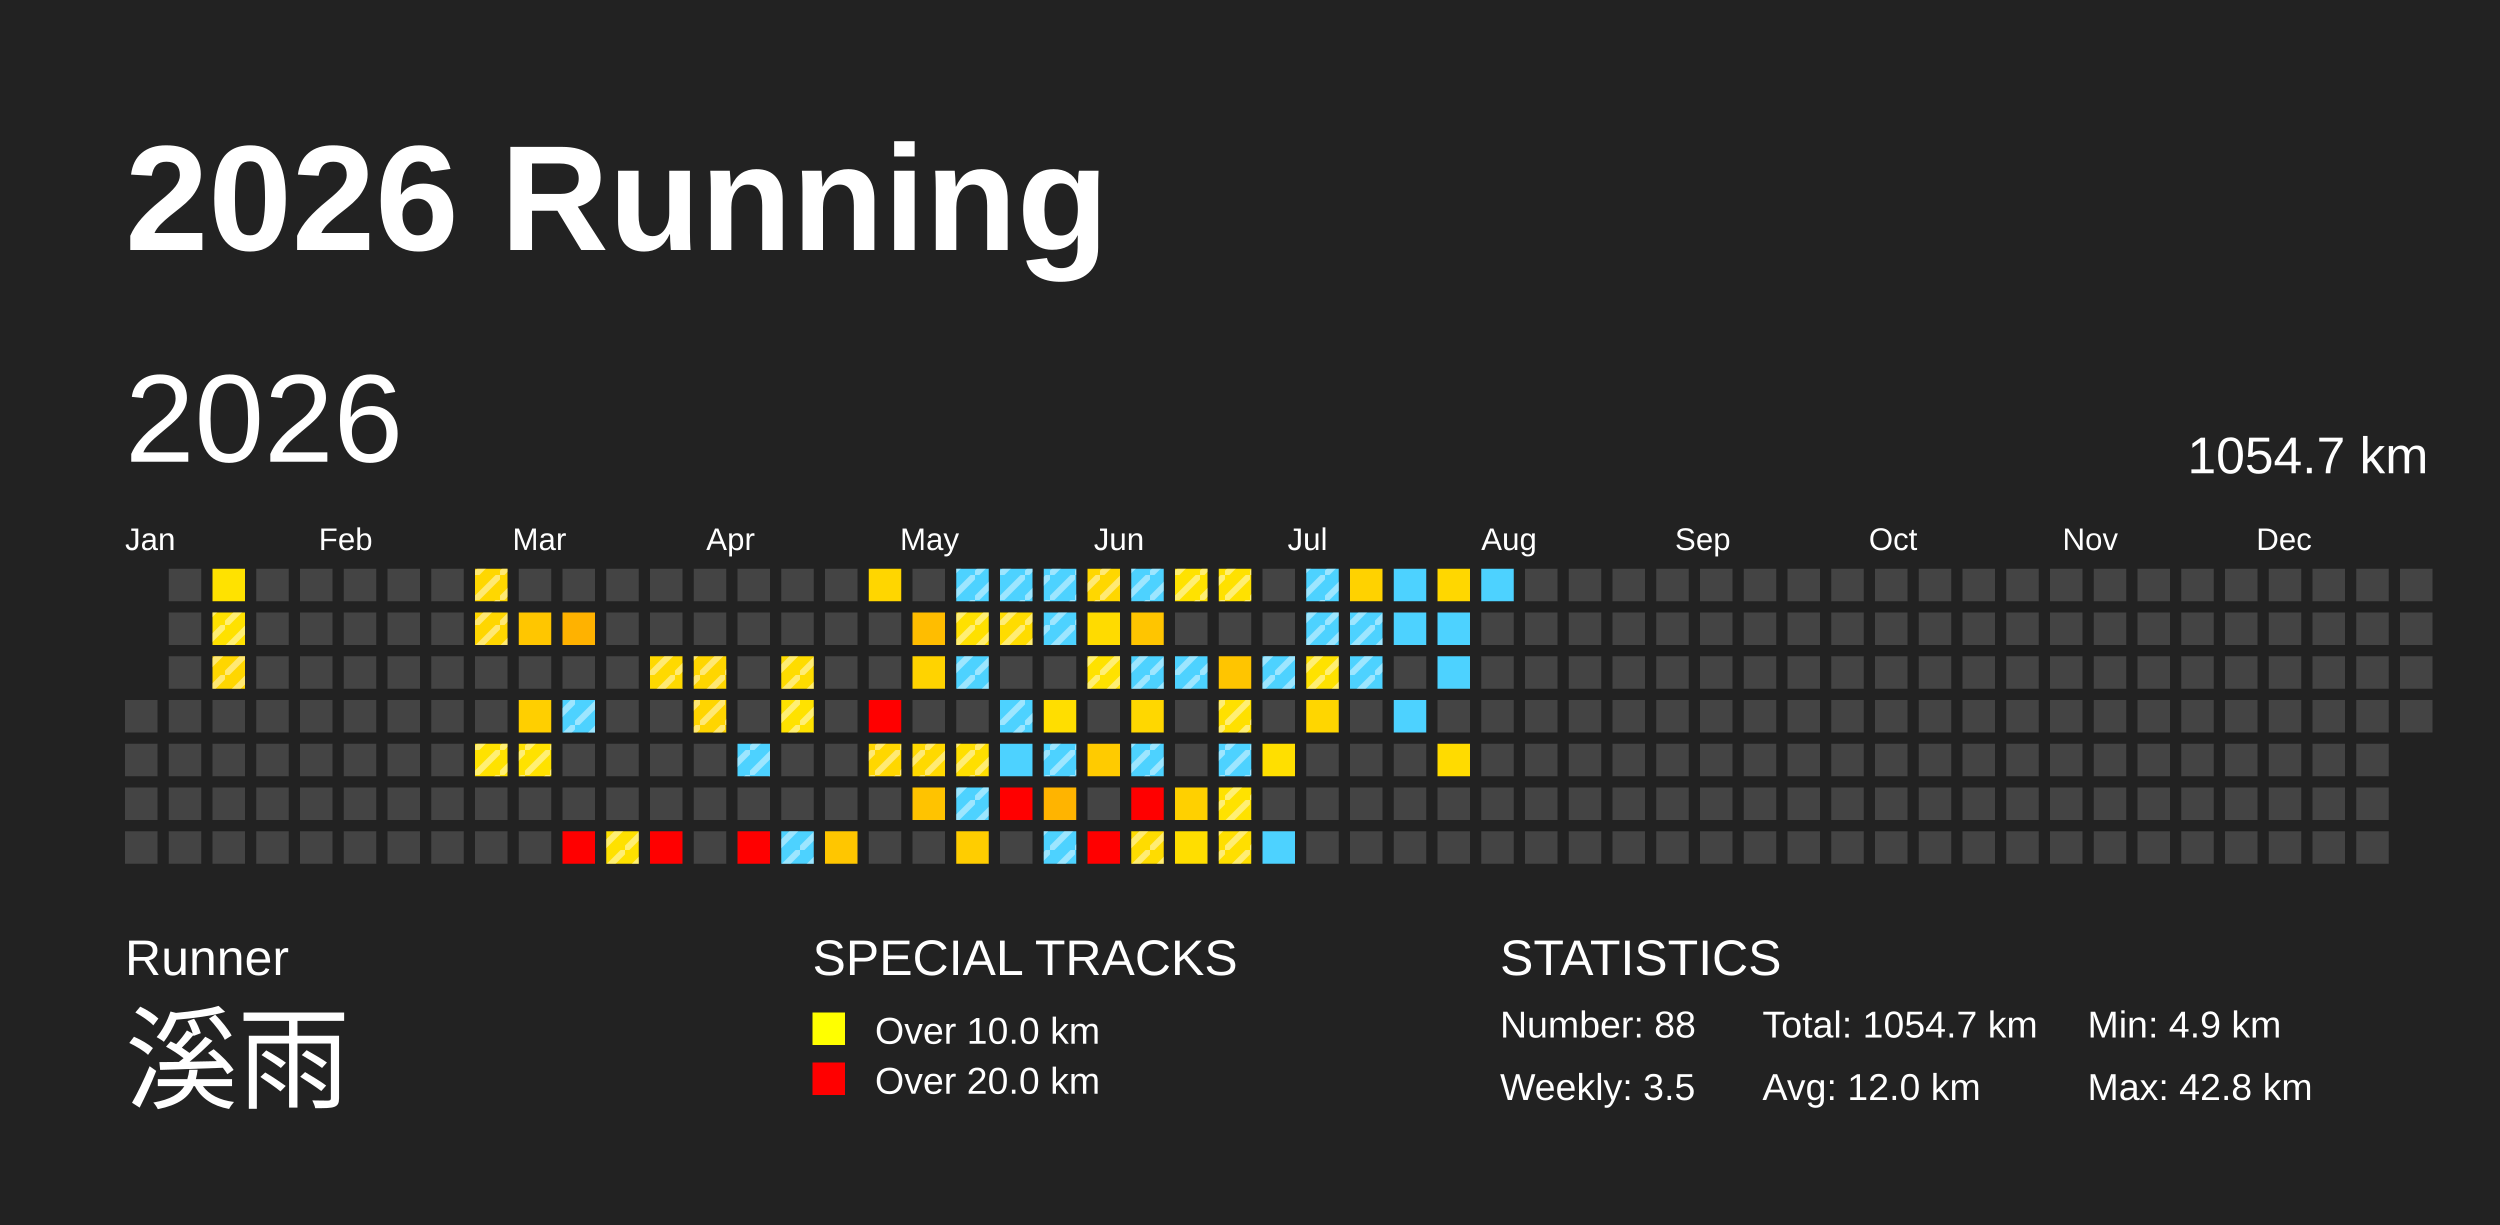
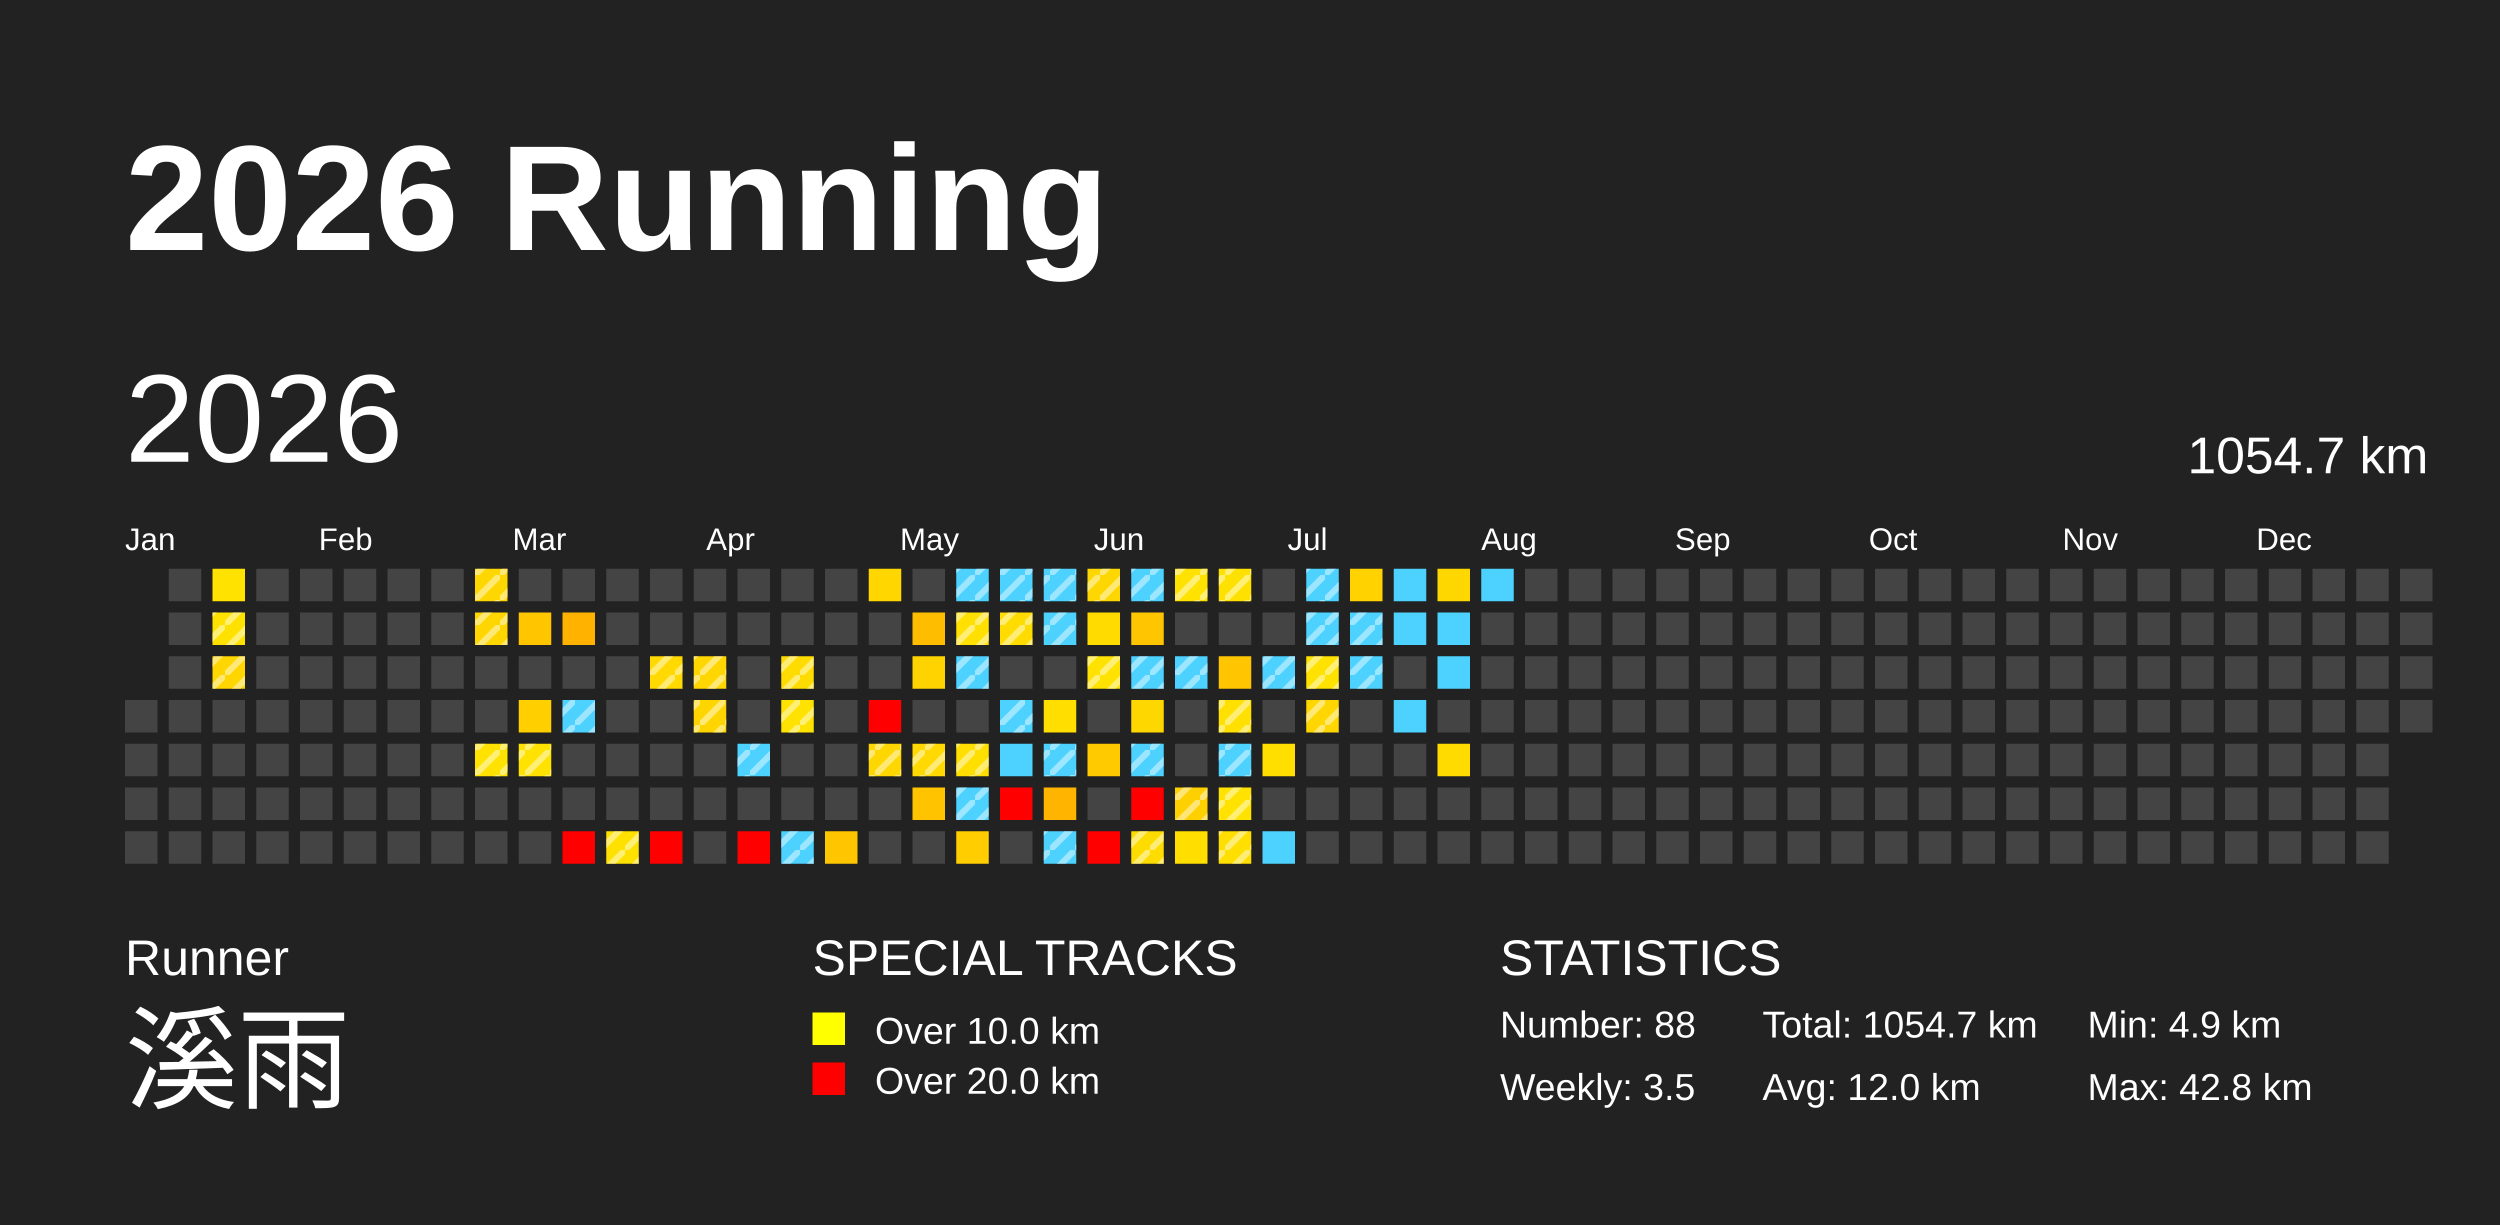
<svg xmlns="http://www.w3.org/2000/svg" baseProfile="full" height="98mm" version="1.1" viewBox="0,0,200,98" width="200mm">
  <defs>
    <pattern height="2" id="indoor-stripe" patternUnits="userSpaceOnUse" width="2">
      <line stroke="white" stroke-opacity="0.45" stroke-width="0.5" x1="0" x2="2" y1="2" y2="0" />
    </pattern>
  </defs>
  <rect fill="#222222" height="98" width="200" x="0" y="0" />
  <text fill="#FFFFFF" style="font-size:12px; font-family:Arial; font-weight:bold;" x="10" y="20">2026 Running</text>
  <text fill="#FFFFFF" style="font-size:4px; font-family:Arial" x="10" y="78">Runner</text>
  <text fill="#FFFFFF" style="font-size:9px; font-family:Arial" x="10" y="88">溪雨</text>
  <text fill="#FFFFFF" style="font-size:4px; font-family:Arial" x="65" y="78">SPECIAL TRACKS</text>
  <rect fill="yellow" height="2.6" width="2.6" x="65" y="81" />
  <text fill="#FFFFFF" style="font-size:3px; font-family:Arial" x="70" y="83.5">Over 10.0 km</text>
  <rect fill="red" height="2.6" width="2.6" x="65" y="85" />
  <text fill="#FFFFFF" style="font-size:3px; font-family:Arial" x="70" y="87.5">Over 20.0 km</text>
  <text fill="#FFFFFF" style="font-size:4px; font-family:Arial" x="120" y="78">STATISTICS</text>
  <text fill="#FFFFFF" style="font-size:3px; font-family:Arial" x="120" y="83">Number: 88</text>
  <text fill="#FFFFFF" style="font-size:3px; font-family:Arial" x="120" y="88">Weekly: 3.5</text>
  <text fill="#FFFFFF" style="font-size:3px; font-family:Arial" x="141" y="83">Total: 1054.7 km</text>
  <text fill="#FFFFFF" style="font-size:3px; font-family:Arial" x="141" y="88">Avg: 12.0 km</text>
  <text fill="#FFFFFF" style="font-size:3px; font-family:Arial" x="167" y="83">Min: 4.9 km</text>
  <text fill="#FFFFFF" style="font-size:3px; font-family:Arial" x="167" y="88">Max: 42.8 km</text>
  <text dominant-baseline="hanging" fill="#FFFFFF" style="font-size:10.0px; font-family:Arial;" x="10" y="30">2026</text>
  <text dominant-baseline="hanging" fill="#FFFFFF" style="font-size:4.125px; font-family:Arial;" x="175" y="35">1054.7 km</text>
  <text fill="#FFFFFF" style="font-size:2.5px; font-family:Arial" x="10.0" y="44">Jan</text>
  <text fill="#FFFFFF" style="font-size:2.5px; font-family:Arial" x="25.5" y="44">Feb</text>
  <text fill="#FFFFFF" style="font-size:2.5px; font-family:Arial" x="41.0" y="44">Mar</text>
  <text fill="#FFFFFF" style="font-size:2.5px; font-family:Arial" x="56.5" y="44">Apr</text>
  <text fill="#FFFFFF" style="font-size:2.5px; font-family:Arial" x="72.0" y="44">May</text>
  <text fill="#FFFFFF" style="font-size:2.5px; font-family:Arial" x="87.5" y="44">Jun</text>
  <text fill="#FFFFFF" style="font-size:2.5px; font-family:Arial" x="103.0" y="44">Jul</text>
  <text fill="#FFFFFF" style="font-size:2.5px; font-family:Arial" x="118.5" y="44">Aug</text>
  <text fill="#FFFFFF" style="font-size:2.5px; font-family:Arial" x="134.0" y="44">Sep</text>
  <text fill="#FFFFFF" style="font-size:2.5px; font-family:Arial" x="149.5" y="44">Oct</text>
  <text fill="#FFFFFF" style="font-size:2.5px; font-family:Arial" x="165.0" y="44">Nov</text>
  <text fill="#FFFFFF" style="font-size:2.5px; font-family:Arial" x="180.5" y="44">Dec</text>
  <rect fill="#444444" height="2.6" width="2.6" x="10.0" y="56.0" />
  <rect fill="#444444" height="2.6" width="2.6" x="10.0" y="59.5" />
  <rect fill="#444444" height="2.6" width="2.6" x="10.0" y="63.0" />
  <rect fill="#444444" height="2.6" width="2.6" x="10.0" y="66.5" />
  <rect fill="#444444" height="2.6" width="2.6" x="13.5" y="45.5" />
  <rect fill="#444444" height="2.6" width="2.6" x="13.5" y="49.0" />
  <rect fill="#444444" height="2.6" width="2.6" x="13.5" y="52.5" />
  <rect fill="#444444" height="2.6" width="2.6" x="13.5" y="56.0" />
  <rect fill="#444444" height="2.6" width="2.6" x="13.5" y="59.5" />
  <rect fill="#444444" height="2.6" width="2.6" x="13.5" y="63.0" />
  <rect fill="#444444" height="2.6" width="2.6" x="13.5" y="66.5" />
  <rect fill="#ffe200" height="2.6" width="2.6" x="17.0" y="45.5" />
  <rect fill="#ffe100" height="2.6" width="2.6" x="17.0" y="49.0" />
  <rect fill="url(#indoor-stripe)" height="2.6" style="pointer-events: none;" width="2.6" x="17.0" y="49.0" />
  <rect fill="#ffd600" height="2.6" width="2.6" x="17.0" y="52.5" />
  <rect fill="url(#indoor-stripe)" height="2.6" style="pointer-events: none;" width="2.6" x="17.0" y="52.5" />
  <rect fill="#444444" height="2.6" width="2.6" x="17.0" y="56.0" />
  <rect fill="#444444" height="2.6" width="2.6" x="17.0" y="59.5" />
  <rect fill="#444444" height="2.6" width="2.6" x="17.0" y="63.0" />
  <rect fill="#444444" height="2.6" width="2.6" x="17.0" y="66.5" />
  <rect fill="#444444" height="2.6" width="2.6" x="20.5" y="45.5" />
  <rect fill="#444444" height="2.6" width="2.6" x="20.5" y="49.0" />
  <rect fill="#444444" height="2.6" width="2.6" x="20.5" y="52.5" />
  <rect fill="#444444" height="2.6" width="2.6" x="20.5" y="56.0" />
  <rect fill="#444444" height="2.6" width="2.6" x="20.5" y="59.5" />
  <rect fill="#444444" height="2.6" width="2.6" x="20.5" y="63.0" />
  <rect fill="#444444" height="2.6" width="2.6" x="20.5" y="66.5" />
  <rect fill="#444444" height="2.6" width="2.6" x="24.0" y="45.5" />
  <rect fill="#444444" height="2.6" width="2.6" x="24.0" y="49.0" />
  <rect fill="#444444" height="2.6" width="2.6" x="24.0" y="52.5" />
  <rect fill="#444444" height="2.6" width="2.6" x="24.0" y="56.0" />
  <rect fill="#444444" height="2.6" width="2.6" x="24.0" y="59.5" />
  <rect fill="#444444" height="2.6" width="2.6" x="24.0" y="63.0" />
  <rect fill="#444444" height="2.6" width="2.6" x="24.0" y="66.5" />
  <rect fill="#444444" height="2.6" width="2.6" x="27.5" y="45.5" />
  <rect fill="#444444" height="2.6" width="2.6" x="27.5" y="49.0" />
  <rect fill="#444444" height="2.6" width="2.6" x="27.5" y="52.5" />
  <rect fill="#444444" height="2.6" width="2.6" x="27.5" y="56.0" />
  <rect fill="#444444" height="2.6" width="2.6" x="27.5" y="59.5" />
  <rect fill="#444444" height="2.6" width="2.6" x="27.5" y="63.0" />
  <rect fill="#444444" height="2.6" width="2.6" x="27.5" y="66.5" />
  <rect fill="#444444" height="2.6" width="2.6" x="31.0" y="45.5" />
  <rect fill="#444444" height="2.6" width="2.6" x="31.0" y="49.0" />
  <rect fill="#444444" height="2.6" width="2.6" x="31.0" y="52.5" />
  <rect fill="#444444" height="2.6" width="2.6" x="31.0" y="56.0" />
  <rect fill="#444444" height="2.6" width="2.6" x="31.0" y="59.5" />
  <rect fill="#444444" height="2.6" width="2.6" x="31.0" y="63.0" />
  <rect fill="#444444" height="2.6" width="2.6" x="31.0" y="66.5" />
  <rect fill="#444444" height="2.6" width="2.6" x="34.5" y="45.5" />
  <rect fill="#444444" height="2.6" width="2.6" x="34.5" y="49.0" />
  <rect fill="#444444" height="2.6" width="2.6" x="34.5" y="52.5" />
  <rect fill="#444444" height="2.6" width="2.6" x="34.5" y="56.0" />
  <rect fill="#444444" height="2.6" width="2.6" x="34.5" y="59.5" />
  <rect fill="#444444" height="2.6" width="2.6" x="34.5" y="63.0" />
  <rect fill="#444444" height="2.6" width="2.6" x="34.5" y="66.5" />
  <rect fill="#ffd700" height="2.6" width="2.6" x="38.0" y="45.5" />
  <rect fill="url(#indoor-stripe)" height="2.6" style="pointer-events: none;" width="2.6" x="38.0" y="45.5" />
  <rect fill="#ffd600" height="2.6" width="2.6" x="38.0" y="49.0" />
  <rect fill="url(#indoor-stripe)" height="2.6" style="pointer-events: none;" width="2.6" x="38.0" y="49.0" />
  <rect fill="#444444" height="2.6" width="2.6" x="38.0" y="52.5" />
  <rect fill="#444444" height="2.6" width="2.6" x="38.0" y="56.0" />
  <rect fill="#ffe200" height="2.6" width="2.6" x="38.0" y="59.5" />
  <rect fill="url(#indoor-stripe)" height="2.6" style="pointer-events: none;" width="2.6" x="38.0" y="59.5" />
  <rect fill="#444444" height="2.6" width="2.6" x="38.0" y="63.0" />
  <rect fill="#444444" height="2.6" width="2.6" x="38.0" y="66.5" />
  <rect fill="#444444" height="2.6" width="2.6" x="41.5" y="45.5" />
  <rect fill="#ffc600" height="2.6" width="2.6" x="41.5" y="49.0" />
  <rect fill="#444444" height="2.6" width="2.6" x="41.5" y="52.5" />
  <rect fill="#ffcf00" height="2.6" width="2.6" x="41.5" y="56.0" />
  <rect fill="#ffe200" height="2.6" width="2.6" x="41.5" y="59.5" />
  <rect fill="url(#indoor-stripe)" height="2.6" style="pointer-events: none;" width="2.6" x="41.5" y="59.5" />
  <rect fill="#444444" height="2.6" width="2.6" x="41.5" y="63.0" />
  <rect fill="#444444" height="2.6" width="2.6" x="41.5" y="66.5" />
  <rect fill="#444444" height="2.6" width="2.6" x="45.0" y="45.5" />
  <rect fill="#ffb200" height="2.6" width="2.6" x="45.0" y="49.0" />
  <rect fill="#444444" height="2.6" width="2.6" x="45.0" y="52.5" />
  <rect fill="#4dd2ff" height="2.6" width="2.6" x="45.0" y="56.0" />
  <rect fill="url(#indoor-stripe)" height="2.6" style="pointer-events: none;" width="2.6" x="45.0" y="56.0" />
  <rect fill="#444444" height="2.6" width="2.6" x="45.0" y="59.5" />
  <rect fill="#444444" height="2.6" width="2.6" x="45.0" y="63.0" />
  <rect fill="red" height="2.6" width="2.6" x="45.0" y="66.5" />
  <rect fill="#444444" height="2.6" width="2.6" x="48.5" y="45.5" />
  <rect fill="#444444" height="2.6" width="2.6" x="48.5" y="49.0" />
  <rect fill="#444444" height="2.6" width="2.6" x="48.5" y="52.5" />
  <rect fill="#444444" height="2.6" width="2.6" x="48.5" y="56.0" />
  <rect fill="#444444" height="2.6" width="2.6" x="48.5" y="59.5" />
  <rect fill="#444444" height="2.6" width="2.6" x="48.5" y="63.0" />
  <rect fill="#ffe100" height="2.6" width="2.6" x="48.5" y="66.5" />
  <rect fill="url(#indoor-stripe)" height="2.6" style="pointer-events: none;" width="2.6" x="48.5" y="66.5" />
  <rect fill="#444444" height="2.6" width="2.6" x="52.0" y="45.5" />
  <rect fill="#444444" height="2.6" width="2.6" x="52.0" y="49.0" />
  <rect fill="#ffd900" height="2.6" width="2.6" x="52.0" y="52.5" />
  <rect fill="url(#indoor-stripe)" height="2.6" style="pointer-events: none;" width="2.6" x="52.0" y="52.5" />
  <rect fill="#444444" height="2.6" width="2.6" x="52.0" y="56.0" />
  <rect fill="#444444" height="2.6" width="2.6" x="52.0" y="59.5" />
  <rect fill="#444444" height="2.6" width="2.6" x="52.0" y="63.0" />
  <rect fill="red" height="2.6" width="2.6" x="52.0" y="66.5" />
  <rect fill="#444444" height="2.6" width="2.6" x="55.5" y="45.5" />
  <rect fill="#444444" height="2.6" width="2.6" x="55.5" y="49.0" />
  <rect fill="#ffd600" height="2.6" width="2.6" x="55.5" y="52.5" />
  <rect fill="url(#indoor-stripe)" height="2.6" style="pointer-events: none;" width="2.6" x="55.5" y="52.5" />
  <rect fill="#ffd500" height="2.6" width="2.6" x="55.5" y="56.0" />
  <rect fill="url(#indoor-stripe)" height="2.6" style="pointer-events: none;" width="2.6" x="55.5" y="56.0" />
  <rect fill="#444444" height="2.6" width="2.6" x="55.5" y="59.5" />
  <rect fill="#444444" height="2.6" width="2.6" x="55.5" y="63.0" />
  <rect fill="#444444" height="2.6" width="2.6" x="55.5" y="66.5" />
  <rect fill="#444444" height="2.6" width="2.6" x="59.0" y="45.5" />
  <rect fill="#444444" height="2.6" width="2.6" x="59.0" y="49.0" />
  <rect fill="#444444" height="2.6" width="2.6" x="59.0" y="52.5" />
  <rect fill="#444444" height="2.6" width="2.6" x="59.0" y="56.0" />
  <rect fill="#4dd2ff" height="2.6" width="2.6" x="59.0" y="59.5" />
  <rect fill="url(#indoor-stripe)" height="2.6" style="pointer-events: none;" width="2.6" x="59.0" y="59.5" />
  <rect fill="#444444" height="2.6" width="2.6" x="59.0" y="63.0" />
  <rect fill="red" height="2.6" width="2.6" x="59.0" y="66.5" />
  <rect fill="#444444" height="2.6" width="2.6" x="62.5" y="45.5" />
  <rect fill="#444444" height="2.6" width="2.6" x="62.5" y="49.0" />
  <rect fill="#ffdc00" height="2.6" width="2.6" x="62.5" y="52.5" />
  <rect fill="url(#indoor-stripe)" height="2.6" style="pointer-events: none;" width="2.6" x="62.5" y="52.5" />
  <rect fill="#ffe200" height="2.6" width="2.6" x="62.5" y="56.0" />
  <rect fill="url(#indoor-stripe)" height="2.6" style="pointer-events: none;" width="2.6" x="62.5" y="56.0" />
  <rect fill="#444444" height="2.6" width="2.6" x="62.5" y="59.5" />
  <rect fill="#444444" height="2.6" width="2.6" x="62.5" y="63.0" />
  <rect fill="#4dd2ff" height="2.6" width="2.6" x="62.5" y="66.5" />
  <rect fill="url(#indoor-stripe)" height="2.6" style="pointer-events: none;" width="2.6" x="62.5" y="66.5" />
  <rect fill="#444444" height="2.6" width="2.6" x="66.0" y="45.5" />
  <rect fill="#444444" height="2.6" width="2.6" x="66.0" y="49.0" />
  <rect fill="#444444" height="2.6" width="2.6" x="66.0" y="52.5" />
  <rect fill="#444444" height="2.6" width="2.6" x="66.0" y="56.0" />
  <rect fill="#444444" height="2.6" width="2.6" x="66.0" y="59.5" />
  <rect fill="#444444" height="2.6" width="2.6" x="66.0" y="63.0" />
  <rect fill="#ffc600" height="2.6" width="2.6" x="66.0" y="66.5" />
  <rect fill="#ffd600" height="2.6" width="2.6" x="69.5" y="45.5" />
  <rect fill="#444444" height="2.6" width="2.6" x="69.5" y="49.0" />
  <rect fill="#444444" height="2.6" width="2.6" x="69.5" y="52.5" />
  <rect fill="red" height="2.6" width="2.6" x="69.5" y="56.0" />
  <rect fill="#ffd700" height="2.6" width="2.6" x="69.5" y="59.5" />
  <rect fill="url(#indoor-stripe)" height="2.6" style="pointer-events: none;" width="2.6" x="69.5" y="59.5" />
  <rect fill="#444444" height="2.6" width="2.6" x="69.5" y="63.0" />
  <rect fill="#444444" height="2.6" width="2.6" x="69.5" y="66.5" />
  <rect fill="#444444" height="2.6" width="2.6" x="73.0" y="45.5" />
  <rect fill="#ffbd00" height="2.6" width="2.6" x="73.0" y="49.0" />
  <rect fill="#ffd300" height="2.6" width="2.6" x="73.0" y="52.5" />
  <rect fill="#444444" height="2.6" width="2.6" x="73.0" y="56.0" />
  <rect fill="#ffd900" height="2.6" width="2.6" x="73.0" y="59.5" />
  <rect fill="url(#indoor-stripe)" height="2.6" style="pointer-events: none;" width="2.6" x="73.0" y="59.5" />
  <rect fill="#ffc300" height="2.6" width="2.6" x="73.0" y="63.0" />
  <rect fill="#444444" height="2.6" width="2.6" x="73.0" y="66.5" />
  <rect fill="#4dd2ff" height="2.6" width="2.6" x="76.5" y="45.5" />
  <rect fill="url(#indoor-stripe)" height="2.6" style="pointer-events: none;" width="2.6" x="76.5" y="45.5" />
  <rect fill="#ffe000" height="2.6" width="2.6" x="76.5" y="49.0" />
  <rect fill="url(#indoor-stripe)" height="2.6" style="pointer-events: none;" width="2.6" x="76.5" y="49.0" />
  <rect fill="#4dd2ff" height="2.6" width="2.6" x="76.5" y="52.5" />
  <rect fill="url(#indoor-stripe)" height="2.6" style="pointer-events: none;" width="2.6" x="76.5" y="52.5" />
  <rect fill="#444444" height="2.6" width="2.6" x="76.5" y="56.0" />
  <rect fill="#ffdf00" height="2.6" width="2.6" x="76.5" y="59.5" />
  <rect fill="url(#indoor-stripe)" height="2.6" style="pointer-events: none;" width="2.6" x="76.5" y="59.5" />
  <rect fill="#4dd2ff" height="2.6" width="2.6" x="76.5" y="63.0" />
  <rect fill="url(#indoor-stripe)" height="2.6" style="pointer-events: none;" width="2.6" x="76.5" y="63.0" />
  <rect fill="#ffcd00" height="2.6" width="2.6" x="76.5" y="66.5" />
  <rect fill="#4dd2ff" height="2.6" width="2.6" x="80.0" y="45.5" />
  <rect fill="url(#indoor-stripe)" height="2.6" style="pointer-events: none;" width="2.6" x="80.0" y="45.5" />
  <rect fill="#ffdc00" height="2.6" width="2.6" x="80.0" y="49.0" />
  <rect fill="url(#indoor-stripe)" height="2.6" style="pointer-events: none;" width="2.6" x="80.0" y="49.0" />
  <rect fill="#444444" height="2.6" width="2.6" x="80.0" y="52.5" />
  <rect fill="#4dd2ff" height="2.6" width="2.6" x="80.0" y="56.0" />
  <rect fill="url(#indoor-stripe)" height="2.6" style="pointer-events: none;" width="2.6" x="80.0" y="56.0" />
  <rect fill="#4dd2ff" height="2.6" width="2.6" x="80.0" y="59.5" />
  <rect fill="red" height="2.6" width="2.6" x="80.0" y="63.0" />
  <rect fill="#444444" height="2.6" width="2.6" x="80.0" y="66.5" />
  <rect fill="#4dd2ff" height="2.6" width="2.6" x="83.5" y="45.5" />
  <rect fill="url(#indoor-stripe)" height="2.6" style="pointer-events: none;" width="2.6" x="83.5" y="45.5" />
  <rect fill="#4dd2ff" height="2.6" width="2.6" x="83.5" y="49.0" />
  <rect fill="url(#indoor-stripe)" height="2.6" style="pointer-events: none;" width="2.6" x="83.5" y="49.0" />
  <rect fill="#444444" height="2.6" width="2.6" x="83.5" y="52.5" />
  <rect fill="#ffde00" height="2.6" width="2.6" x="83.5" y="56.0" />
  <rect fill="#4dd2ff" height="2.6" width="2.6" x="83.5" y="59.5" />
  <rect fill="url(#indoor-stripe)" height="2.6" style="pointer-events: none;" width="2.6" x="83.5" y="59.5" />
  <rect fill="#ffb400" height="2.6" width="2.6" x="83.5" y="63.0" />
  <rect fill="#4dd2ff" height="2.6" width="2.6" x="83.5" y="66.5" />
  <rect fill="url(#indoor-stripe)" height="2.6" style="pointer-events: none;" width="2.6" x="83.5" y="66.5" />
  <rect fill="#ffd700" height="2.6" width="2.6" x="87.0" y="45.5" />
  <rect fill="url(#indoor-stripe)" height="2.6" style="pointer-events: none;" width="2.6" x="87.0" y="45.5" />
  <rect fill="#ffdb00" height="2.6" width="2.6" x="87.0" y="49.0" />
  <rect fill="#ffe200" height="2.6" width="2.6" x="87.0" y="52.5" />
  <rect fill="url(#indoor-stripe)" height="2.6" style="pointer-events: none;" width="2.6" x="87.0" y="52.5" />
  <rect fill="#444444" height="2.6" width="2.6" x="87.0" y="56.0" />
  <rect fill="#ffcb00" height="2.6" width="2.6" x="87.0" y="59.5" />
  <rect fill="#444444" height="2.6" width="2.6" x="87.0" y="63.0" />
  <rect fill="red" height="2.6" width="2.6" x="87.0" y="66.5" />
  <rect fill="#4dd2ff" height="2.6" width="2.6" x="90.5" y="45.5" />
  <rect fill="url(#indoor-stripe)" height="2.6" style="pointer-events: none;" width="2.6" x="90.5" y="45.5" />
  <rect fill="#ffc500" height="2.6" width="2.6" x="90.5" y="49.0" />
  <rect fill="#4dd2ff" height="2.6" width="2.6" x="90.5" y="52.5" />
  <rect fill="url(#indoor-stripe)" height="2.6" style="pointer-events: none;" width="2.6" x="90.5" y="52.5" />
  <rect fill="#ffd700" height="2.6" width="2.6" x="90.5" y="56.0" />
  <rect fill="#4dd2ff" height="2.6" width="2.6" x="90.5" y="59.5" />
  <rect fill="url(#indoor-stripe)" height="2.6" style="pointer-events: none;" width="2.6" x="90.5" y="59.5" />
  <rect fill="red" height="2.6" width="2.6" x="90.5" y="63.0" />
  <rect fill="#ffdc00" height="2.6" width="2.6" x="90.5" y="66.5" />
  <rect fill="url(#indoor-stripe)" height="2.6" style="pointer-events: none;" width="2.6" x="90.5" y="66.5" />
  <rect fill="#ffe200" height="2.6" width="2.6" x="94.0" y="45.5" />
  <rect fill="url(#indoor-stripe)" height="2.6" style="pointer-events: none;" width="2.6" x="94.0" y="45.5" />
  <rect fill="#444444" height="2.6" width="2.6" x="94.0" y="49.0" />
  <rect fill="#4dd2ff" height="2.6" width="2.6" x="94.0" y="52.5" />
  <rect fill="url(#indoor-stripe)" height="2.6" style="pointer-events: none;" width="2.6" x="94.0" y="52.5" />
  <rect fill="#444444" height="2.6" width="2.6" x="94.0" y="56.0" />
  <rect fill="#444444" height="2.6" width="2.6" x="94.0" y="59.5" />
  <rect fill="#ffd000" height="2.6" width="2.6" x="94.0" y="63.0" />
+   <rect fill="url(#indoor-stripe)" height="2.6" style="pointer-events: none;" width="2.6" x="94.0" y="63.0" />
  <rect fill="#ffde00" height="2.6" width="2.6" x="94.0" y="66.5" />
  <rect fill="#ffe100" height="2.6" width="2.6" x="97.5" y="45.5" />
  <rect fill="url(#indoor-stripe)" height="2.6" style="pointer-events: none;" width="2.6" x="97.5" y="45.5" />
  <rect fill="#444444" height="2.6" width="2.6" x="97.5" y="49.0" />
  <rect fill="#ffc500" height="2.6" width="2.6" x="97.5" y="52.5" />
  <rect fill="#ffe000" height="2.6" width="2.6" x="97.5" y="56.0" />
  <rect fill="url(#indoor-stripe)" height="2.6" style="pointer-events: none;" width="2.6" x="97.5" y="56.0" />
  <rect fill="#4dd2ff" height="2.6" width="2.6" x="97.5" y="59.5" />
  <rect fill="url(#indoor-stripe)" height="2.6" style="pointer-events: none;" width="2.6" x="97.5" y="59.5" />
  <rect fill="#ffe200" height="2.6" width="2.6" x="97.5" y="63.0" />
  <rect fill="url(#indoor-stripe)" height="2.6" style="pointer-events: none;" width="2.6" x="97.5" y="63.0" />
  <rect fill="#ffdf00" height="2.6" width="2.6" x="97.5" y="66.5" />
  <rect fill="url(#indoor-stripe)" height="2.6" style="pointer-events: none;" width="2.6" x="97.5" y="66.5" />
  <rect fill="#444444" height="2.6" width="2.6" x="101.0" y="45.5" />
  <rect fill="#444444" height="2.6" width="2.6" x="101.0" y="49.0" />
  <rect fill="#4dd2ff" height="2.6" width="2.6" x="101.0" y="52.5" />
  <rect fill="url(#indoor-stripe)" height="2.6" style="pointer-events: none;" width="2.6" x="101.0" y="52.5" />
  <rect fill="#444444" height="2.6" width="2.6" x="101.0" y="56.0" />
  <rect fill="#ffdf00" height="2.6" width="2.6" x="101.0" y="59.5" />
  <rect fill="#444444" height="2.6" width="2.6" x="101.0" y="63.0" />
  <rect fill="#4dd2ff" height="2.6" width="2.6" x="101.0" y="66.5" />
  <rect fill="#4dd2ff" height="2.6" width="2.6" x="104.5" y="45.5" />
  <rect fill="url(#indoor-stripe)" height="2.6" style="pointer-events: none;" width="2.6" x="104.5" y="45.5" />
  <rect fill="#4dd2ff" height="2.6" width="2.6" x="104.5" y="49.0" />
  <rect fill="url(#indoor-stripe)" height="2.6" style="pointer-events: none;" width="2.6" x="104.5" y="49.0" />
  <rect fill="#ffe200" height="2.6" width="2.6" x="104.5" y="52.5" />
  <rect fill="url(#indoor-stripe)" height="2.6" style="pointer-events: none;" width="2.6" x="104.5" y="52.5" />
  <rect fill="#ffd600" height="2.6" width="2.6" x="104.5" y="56.0" />
+   <rect fill="url(#indoor-stripe)" height="2.6" style="pointer-events: none;" width="2.6" x="104.5" y="56.0" />
  <rect fill="#444444" height="2.6" width="2.6" x="104.5" y="59.5" />
  <rect fill="#444444" height="2.6" width="2.6" x="104.5" y="63.0" />
  <rect fill="#444444" height="2.6" width="2.6" x="104.5" y="66.5" />
  <rect fill="#ffd200" height="2.6" width="2.6" x="108.0" y="45.5" />
  <rect fill="#4dd2ff" height="2.6" width="2.6" x="108.0" y="49.0" />
  <rect fill="url(#indoor-stripe)" height="2.6" style="pointer-events: none;" width="2.6" x="108.0" y="49.0" />
  <rect fill="#4dd2ff" height="2.6" width="2.6" x="108.0" y="52.5" />
  <rect fill="url(#indoor-stripe)" height="2.6" style="pointer-events: none;" width="2.6" x="108.0" y="52.5" />
  <rect fill="#444444" height="2.6" width="2.6" x="108.0" y="56.0" />
  <rect fill="#444444" height="2.6" width="2.6" x="108.0" y="59.5" />
  <rect fill="#444444" height="2.6" width="2.6" x="108.0" y="63.0" />
  <rect fill="#444444" height="2.6" width="2.6" x="108.0" y="66.5" />
  <rect fill="#4dd2ff" height="2.6" width="2.6" x="111.5" y="45.5" />
  <rect fill="#4dd2ff" height="2.6" width="2.6" x="111.5" y="49.0" />
  <rect fill="#444444" height="2.6" width="2.6" x="111.5" y="52.5" />
  <rect fill="#4dd2ff" height="2.6" width="2.6" x="111.5" y="56.0" />
  <rect fill="#444444" height="2.6" width="2.6" x="111.5" y="59.5" />
  <rect fill="#444444" height="2.6" width="2.6" x="111.5" y="63.0" />
  <rect fill="#444444" height="2.6" width="2.6" x="111.5" y="66.5" />
  <rect fill="#ffd700" height="2.6" width="2.6" x="115.0" y="45.5" />
  <rect fill="#4dd2ff" height="2.6" width="2.6" x="115.0" y="49.0" />
  <rect fill="#4dd2ff" height="2.6" width="2.6" x="115.0" y="52.5" />
  <rect fill="#444444" height="2.6" width="2.6" x="115.0" y="56.0" />
  <rect fill="#ffdb00" height="2.6" width="2.6" x="115.0" y="59.5" />
  <rect fill="#444444" height="2.6" width="2.6" x="115.0" y="63.0" />
  <rect fill="#444444" height="2.6" width="2.6" x="115.0" y="66.5" />
  <rect fill="#4dd2ff" height="2.6" width="2.6" x="118.5" y="45.5" />
  <rect fill="#444444" height="2.6" width="2.6" x="118.5" y="49.0" />
  <rect fill="#444444" height="2.6" width="2.6" x="118.5" y="52.5" />
  <rect fill="#444444" height="2.6" width="2.6" x="118.5" y="56.0" />
  <rect fill="#444444" height="2.6" width="2.6" x="118.5" y="59.5" />
  <rect fill="#444444" height="2.6" width="2.6" x="118.5" y="63.0" />
  <rect fill="#444444" height="2.6" width="2.6" x="118.5" y="66.5" />
  <rect fill="#444444" height="2.6" width="2.6" x="122.0" y="45.5" />
  <rect fill="#444444" height="2.6" width="2.6" x="122.0" y="49.0" />
  <rect fill="#444444" height="2.6" width="2.6" x="122.0" y="52.5" />
  <rect fill="#444444" height="2.6" width="2.6" x="122.0" y="56.0" />
  <rect fill="#444444" height="2.6" width="2.6" x="122.0" y="59.5" />
  <rect fill="#444444" height="2.6" width="2.6" x="122.0" y="63.0" />
  <rect fill="#444444" height="2.6" width="2.6" x="122.0" y="66.5" />
  <rect fill="#444444" height="2.6" width="2.6" x="125.5" y="45.5" />
  <rect fill="#444444" height="2.6" width="2.6" x="125.5" y="49.0" />
  <rect fill="#444444" height="2.6" width="2.6" x="125.5" y="52.5" />
  <rect fill="#444444" height="2.6" width="2.6" x="125.5" y="56.0" />
  <rect fill="#444444" height="2.6" width="2.6" x="125.5" y="59.5" />
  <rect fill="#444444" height="2.6" width="2.6" x="125.5" y="63.0" />
  <rect fill="#444444" height="2.6" width="2.6" x="125.5" y="66.5" />
  <rect fill="#444444" height="2.6" width="2.6" x="129.0" y="45.5" />
  <rect fill="#444444" height="2.6" width="2.6" x="129.0" y="49.0" />
  <rect fill="#444444" height="2.6" width="2.6" x="129.0" y="52.5" />
  <rect fill="#444444" height="2.6" width="2.6" x="129.0" y="56.0" />
  <rect fill="#444444" height="2.6" width="2.6" x="129.0" y="59.5" />
  <rect fill="#444444" height="2.6" width="2.6" x="129.0" y="63.0" />
  <rect fill="#444444" height="2.6" width="2.6" x="129.0" y="66.5" />
  <rect fill="#444444" height="2.6" width="2.6" x="132.5" y="45.5" />
  <rect fill="#444444" height="2.6" width="2.6" x="132.5" y="49.0" />
  <rect fill="#444444" height="2.6" width="2.6" x="132.5" y="52.5" />
  <rect fill="#444444" height="2.6" width="2.6" x="132.5" y="56.0" />
  <rect fill="#444444" height="2.6" width="2.6" x="132.5" y="59.5" />
  <rect fill="#444444" height="2.6" width="2.6" x="132.5" y="63.0" />
  <rect fill="#444444" height="2.6" width="2.6" x="132.5" y="66.5" />
  <rect fill="#444444" height="2.6" width="2.6" x="136.0" y="45.5" />
  <rect fill="#444444" height="2.6" width="2.6" x="136.0" y="49.0" />
  <rect fill="#444444" height="2.6" width="2.6" x="136.0" y="52.5" />
  <rect fill="#444444" height="2.6" width="2.6" x="136.0" y="56.0" />
  <rect fill="#444444" height="2.6" width="2.6" x="136.0" y="59.5" />
  <rect fill="#444444" height="2.6" width="2.6" x="136.0" y="63.0" />
  <rect fill="#444444" height="2.6" width="2.6" x="136.0" y="66.5" />
  <rect fill="#444444" height="2.6" width="2.6" x="139.5" y="45.5" />
  <rect fill="#444444" height="2.6" width="2.6" x="139.5" y="49.0" />
  <rect fill="#444444" height="2.6" width="2.6" x="139.5" y="52.5" />
  <rect fill="#444444" height="2.6" width="2.6" x="139.5" y="56.0" />
  <rect fill="#444444" height="2.6" width="2.6" x="139.5" y="59.5" />
  <rect fill="#444444" height="2.6" width="2.6" x="139.5" y="63.0" />
  <rect fill="#444444" height="2.6" width="2.6" x="139.5" y="66.5" />
  <rect fill="#444444" height="2.6" width="2.6" x="143.0" y="45.5" />
  <rect fill="#444444" height="2.6" width="2.6" x="143.0" y="49.0" />
  <rect fill="#444444" height="2.6" width="2.6" x="143.0" y="52.5" />
  <rect fill="#444444" height="2.6" width="2.6" x="143.0" y="56.0" />
  <rect fill="#444444" height="2.6" width="2.6" x="143.0" y="59.5" />
  <rect fill="#444444" height="2.6" width="2.6" x="143.0" y="63.0" />
  <rect fill="#444444" height="2.6" width="2.6" x="143.0" y="66.5" />
  <rect fill="#444444" height="2.6" width="2.6" x="146.5" y="45.5" />
  <rect fill="#444444" height="2.6" width="2.6" x="146.5" y="49.0" />
  <rect fill="#444444" height="2.6" width="2.6" x="146.5" y="52.5" />
  <rect fill="#444444" height="2.6" width="2.6" x="146.5" y="56.0" />
  <rect fill="#444444" height="2.6" width="2.6" x="146.5" y="59.5" />
  <rect fill="#444444" height="2.6" width="2.6" x="146.5" y="63.0" />
  <rect fill="#444444" height="2.6" width="2.6" x="146.5" y="66.5" />
  <rect fill="#444444" height="2.6" width="2.6" x="150.0" y="45.5" />
  <rect fill="#444444" height="2.6" width="2.6" x="150.0" y="49.0" />
  <rect fill="#444444" height="2.6" width="2.6" x="150.0" y="52.5" />
  <rect fill="#444444" height="2.6" width="2.6" x="150.0" y="56.0" />
  <rect fill="#444444" height="2.6" width="2.6" x="150.0" y="59.5" />
  <rect fill="#444444" height="2.6" width="2.6" x="150.0" y="63.0" />
  <rect fill="#444444" height="2.6" width="2.6" x="150.0" y="66.5" />
  <rect fill="#444444" height="2.6" width="2.6" x="153.5" y="45.5" />
  <rect fill="#444444" height="2.6" width="2.6" x="153.5" y="49.0" />
  <rect fill="#444444" height="2.6" width="2.6" x="153.5" y="52.5" />
  <rect fill="#444444" height="2.6" width="2.6" x="153.5" y="56.0" />
  <rect fill="#444444" height="2.6" width="2.6" x="153.5" y="59.5" />
  <rect fill="#444444" height="2.6" width="2.6" x="153.5" y="63.0" />
  <rect fill="#444444" height="2.6" width="2.6" x="153.5" y="66.5" />
  <rect fill="#444444" height="2.6" width="2.6" x="157.0" y="45.5" />
  <rect fill="#444444" height="2.6" width="2.6" x="157.0" y="49.0" />
  <rect fill="#444444" height="2.6" width="2.6" x="157.0" y="52.5" />
  <rect fill="#444444" height="2.6" width="2.6" x="157.0" y="56.0" />
  <rect fill="#444444" height="2.6" width="2.6" x="157.0" y="59.5" />
  <rect fill="#444444" height="2.6" width="2.6" x="157.0" y="63.0" />
  <rect fill="#444444" height="2.6" width="2.6" x="157.0" y="66.5" />
  <rect fill="#444444" height="2.6" width="2.6" x="160.5" y="45.5" />
  <rect fill="#444444" height="2.6" width="2.6" x="160.5" y="49.0" />
  <rect fill="#444444" height="2.6" width="2.6" x="160.5" y="52.5" />
  <rect fill="#444444" height="2.6" width="2.6" x="160.5" y="56.0" />
  <rect fill="#444444" height="2.6" width="2.6" x="160.5" y="59.5" />
  <rect fill="#444444" height="2.6" width="2.6" x="160.5" y="63.0" />
  <rect fill="#444444" height="2.6" width="2.6" x="160.5" y="66.5" />
  <rect fill="#444444" height="2.6" width="2.6" x="164.0" y="45.5" />
  <rect fill="#444444" height="2.6" width="2.6" x="164.0" y="49.0" />
  <rect fill="#444444" height="2.6" width="2.6" x="164.0" y="52.5" />
  <rect fill="#444444" height="2.6" width="2.6" x="164.0" y="56.0" />
  <rect fill="#444444" height="2.6" width="2.6" x="164.0" y="59.5" />
  <rect fill="#444444" height="2.6" width="2.6" x="164.0" y="63.0" />
  <rect fill="#444444" height="2.6" width="2.6" x="164.0" y="66.5" />
  <rect fill="#444444" height="2.6" width="2.6" x="167.5" y="45.5" />
  <rect fill="#444444" height="2.6" width="2.6" x="167.5" y="49.0" />
  <rect fill="#444444" height="2.6" width="2.6" x="167.5" y="52.5" />
  <rect fill="#444444" height="2.6" width="2.6" x="167.5" y="56.0" />
  <rect fill="#444444" height="2.6" width="2.6" x="167.5" y="59.5" />
  <rect fill="#444444" height="2.6" width="2.6" x="167.5" y="63.0" />
  <rect fill="#444444" height="2.6" width="2.6" x="167.5" y="66.5" />
  <rect fill="#444444" height="2.6" width="2.6" x="171.0" y="45.5" />
  <rect fill="#444444" height="2.6" width="2.6" x="171.0" y="49.0" />
  <rect fill="#444444" height="2.6" width="2.6" x="171.0" y="52.5" />
  <rect fill="#444444" height="2.6" width="2.6" x="171.0" y="56.0" />
  <rect fill="#444444" height="2.6" width="2.6" x="171.0" y="59.5" />
  <rect fill="#444444" height="2.6" width="2.6" x="171.0" y="63.0" />
  <rect fill="#444444" height="2.6" width="2.6" x="171.0" y="66.5" />
  <rect fill="#444444" height="2.6" width="2.6" x="174.5" y="45.5" />
  <rect fill="#444444" height="2.6" width="2.6" x="174.5" y="49.0" />
  <rect fill="#444444" height="2.6" width="2.6" x="174.5" y="52.5" />
  <rect fill="#444444" height="2.6" width="2.6" x="174.5" y="56.0" />
  <rect fill="#444444" height="2.6" width="2.6" x="174.5" y="59.5" />
  <rect fill="#444444" height="2.6" width="2.6" x="174.5" y="63.0" />
  <rect fill="#444444" height="2.6" width="2.6" x="174.5" y="66.5" />
  <rect fill="#444444" height="2.6" width="2.6" x="178.0" y="45.5" />
  <rect fill="#444444" height="2.6" width="2.6" x="178.0" y="49.0" />
  <rect fill="#444444" height="2.6" width="2.6" x="178.0" y="52.5" />
  <rect fill="#444444" height="2.6" width="2.6" x="178.0" y="56.0" />
  <rect fill="#444444" height="2.6" width="2.6" x="178.0" y="59.5" />
  <rect fill="#444444" height="2.6" width="2.6" x="178.0" y="63.0" />
  <rect fill="#444444" height="2.6" width="2.6" x="178.0" y="66.5" />
  <rect fill="#444444" height="2.6" width="2.6" x="181.5" y="45.5" />
  <rect fill="#444444" height="2.6" width="2.6" x="181.5" y="49.0" />
  <rect fill="#444444" height="2.6" width="2.6" x="181.5" y="52.5" />
  <rect fill="#444444" height="2.6" width="2.6" x="181.5" y="56.0" />
  <rect fill="#444444" height="2.6" width="2.6" x="181.5" y="59.5" />
  <rect fill="#444444" height="2.6" width="2.6" x="181.5" y="63.0" />
  <rect fill="#444444" height="2.6" width="2.6" x="181.5" y="66.5" />
  <rect fill="#444444" height="2.6" width="2.6" x="185.0" y="45.5" />
  <rect fill="#444444" height="2.6" width="2.6" x="185.0" y="49.0" />
  <rect fill="#444444" height="2.6" width="2.6" x="185.0" y="52.5" />
  <rect fill="#444444" height="2.6" width="2.6" x="185.0" y="56.0" />
  <rect fill="#444444" height="2.6" width="2.6" x="185.0" y="59.5" />
  <rect fill="#444444" height="2.6" width="2.6" x="185.0" y="63.0" />
  <rect fill="#444444" height="2.6" width="2.6" x="185.0" y="66.5" />
  <rect fill="#444444" height="2.6" width="2.6" x="188.5" y="45.5" />
  <rect fill="#444444" height="2.6" width="2.6" x="188.5" y="49.0" />
  <rect fill="#444444" height="2.6" width="2.6" x="188.5" y="52.5" />
  <rect fill="#444444" height="2.6" width="2.6" x="188.5" y="56.0" />
  <rect fill="#444444" height="2.6" width="2.6" x="188.5" y="59.5" />
  <rect fill="#444444" height="2.6" width="2.6" x="188.5" y="63.0" />
  <rect fill="#444444" height="2.6" width="2.6" x="188.5" y="66.5" />
  <rect fill="#444444" height="2.6" width="2.6" x="192.0" y="45.5" />
  <rect fill="#444444" height="2.6" width="2.6" x="192.0" y="49.0" />
  <rect fill="#444444" height="2.6" width="2.6" x="192.0" y="52.5" />
  <rect fill="#444444" height="2.6" width="2.6" x="192.0" y="56.0" />
</svg>
